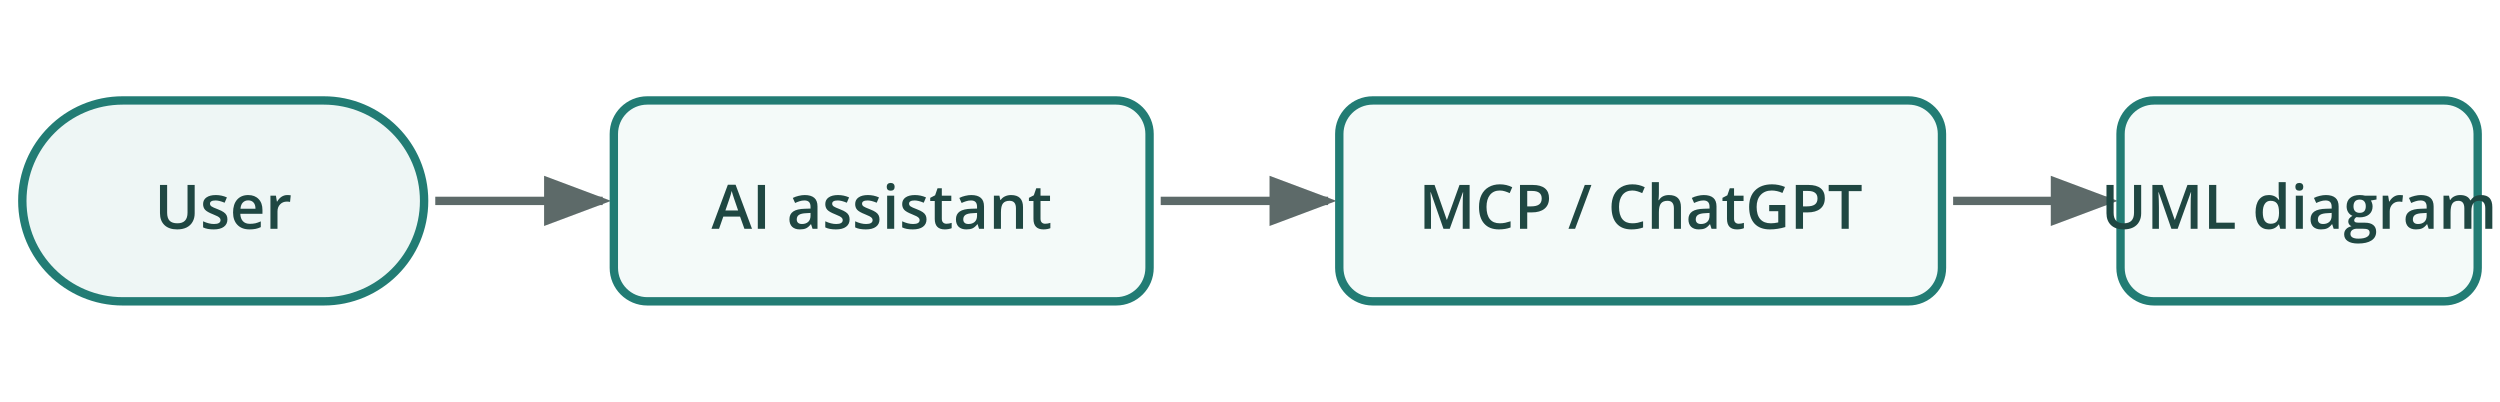
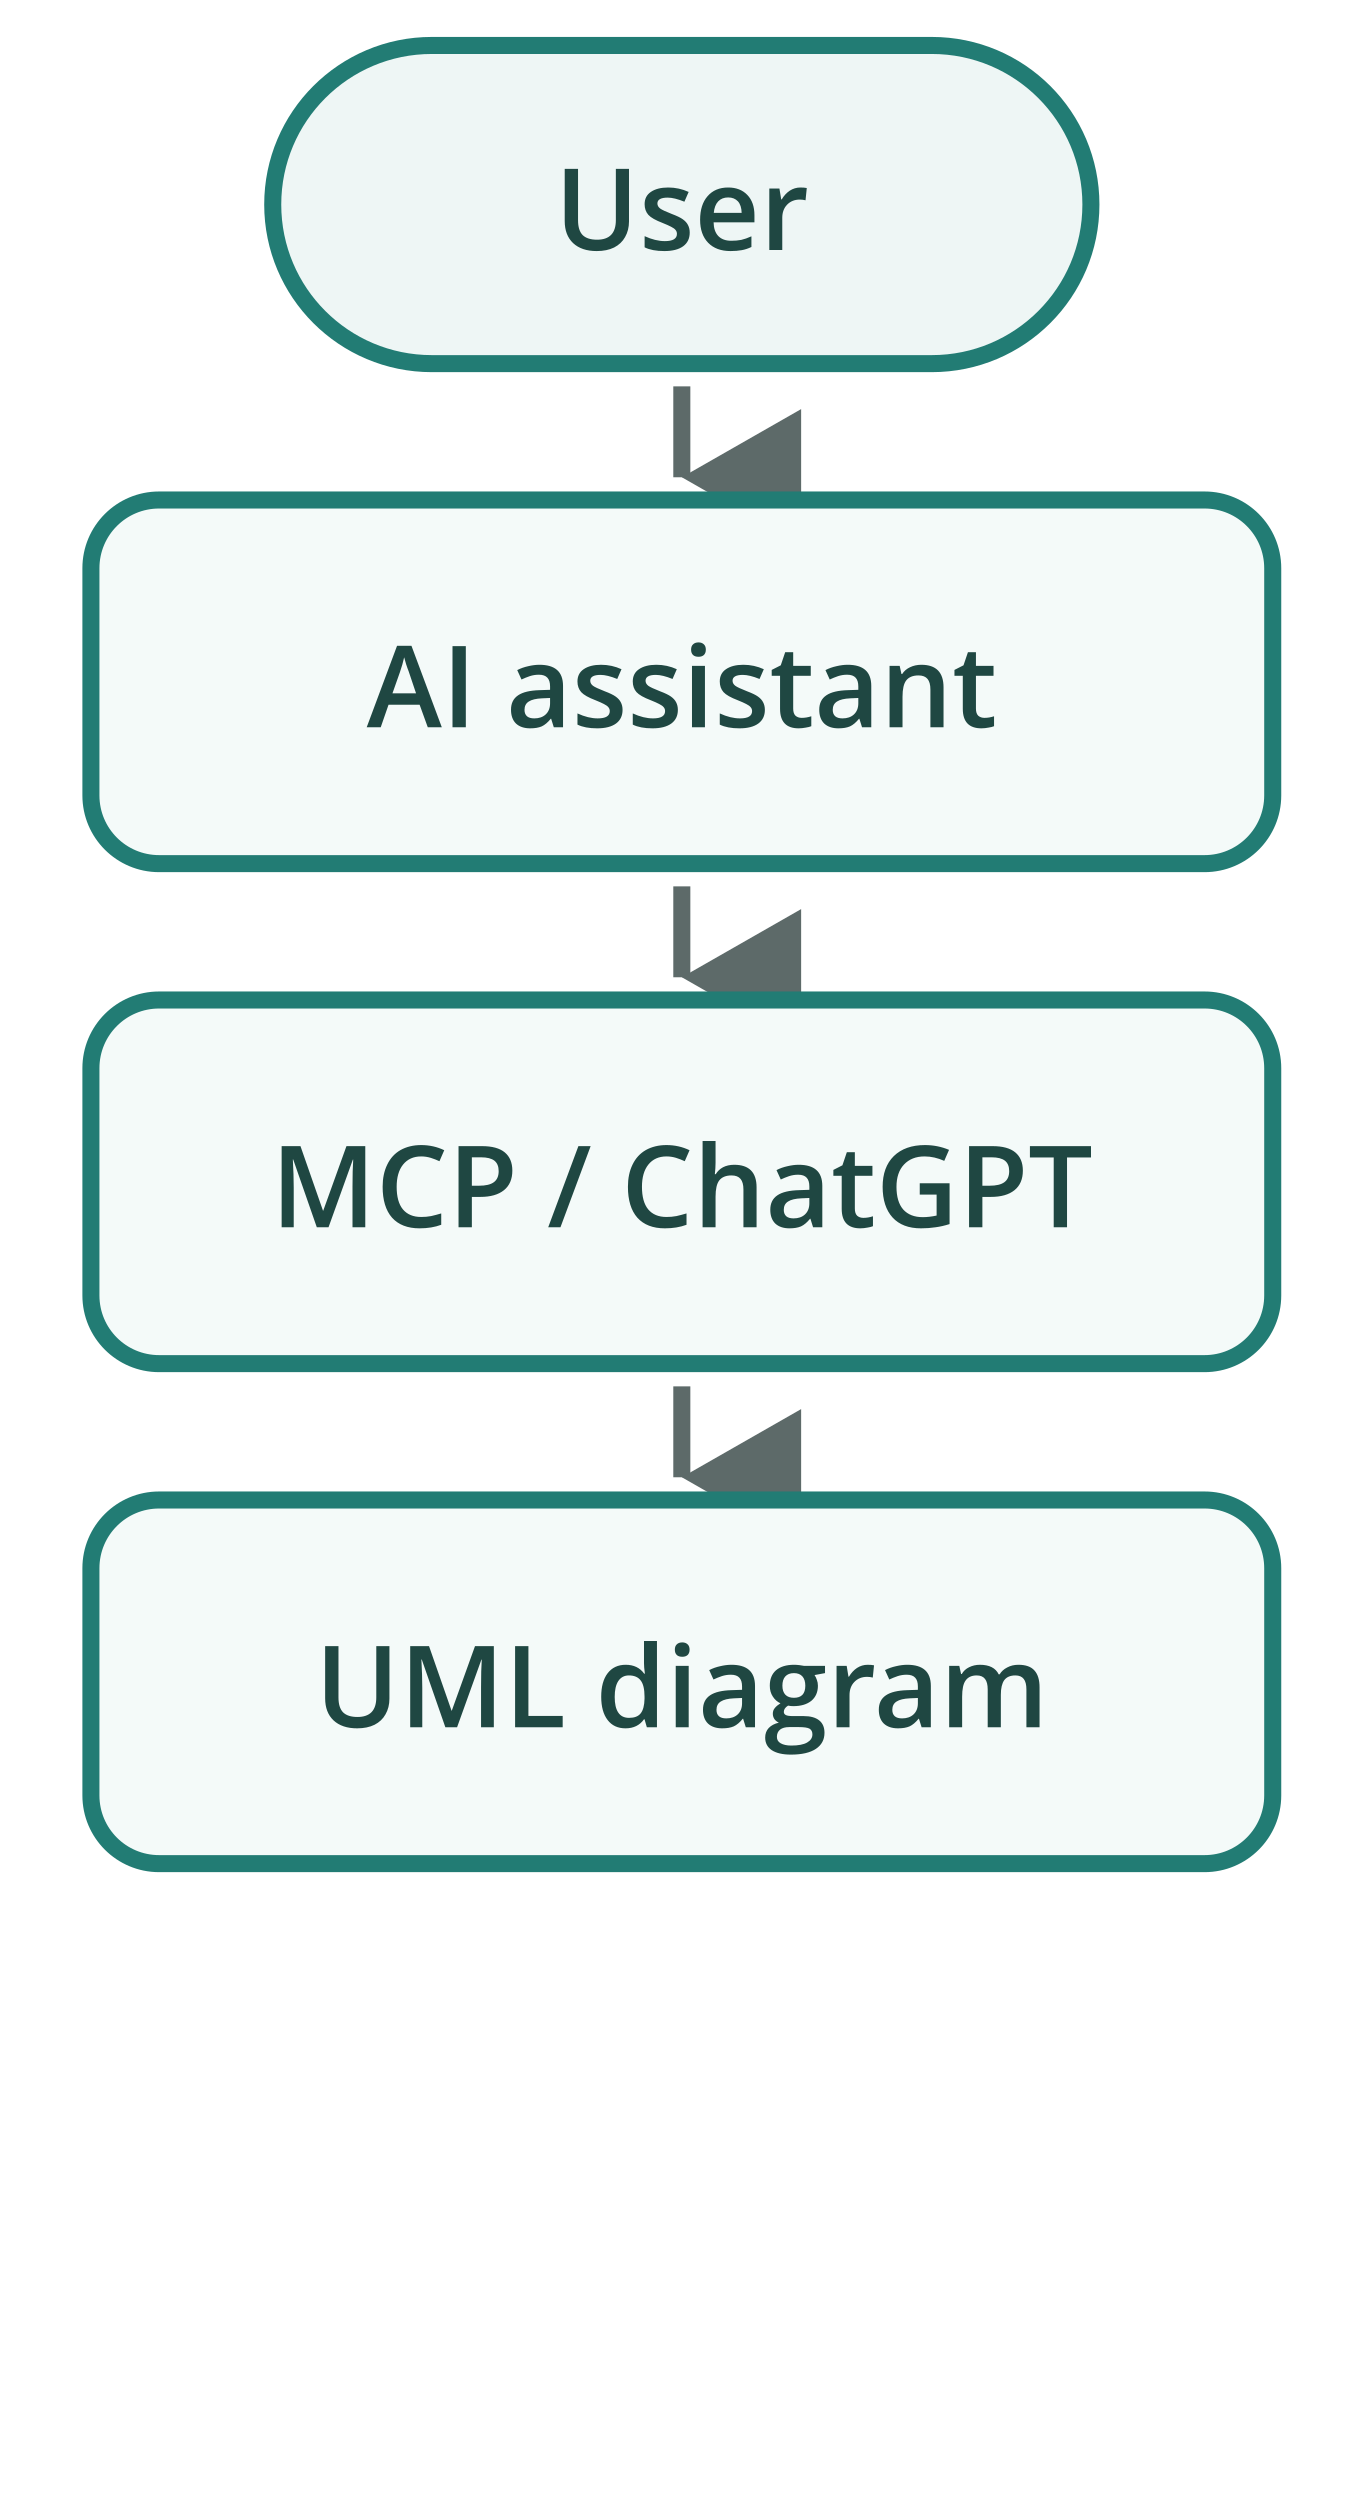
- <svg xmlns="http://www.w3.org/2000/svg" viewBox="0 0 448 72">
+ <svg xmlns="http://www.w3.org/2000/svg" viewBox="0 0 120 220">
  <defs>
-     <marker id="uml-arrow" markerWidth="8" markerHeight="8" refX="7" refY="3" orient="auto">
-       <path d="M0,0 L8,3 L0,6 Z" fill="#5d6a69" />
+     <marker id="uml-arrow-down" markerWidth="8" markerHeight="8" refX="4" refY="7" orient="auto">
+       <path d="M0,0 L8,0 L4,7 Z" fill="#5d6a69" />
    </marker>
    <style>
      .uml-n { fill: #f4faf9; stroke: #227c74; stroke-width: 1.5; }
      .uml-n-start { fill: #eef6f5; }
-       .uml-t { font: 600 11px 'Open Sans', sans-serif; fill: #1f4742; }
-       .uml-e { stroke: #5d6a69; stroke-width: 1.5; fill: none; marker-end: url(#uml-arrow); }
+       .uml-t { font: 600 10px 'Open Sans', sans-serif; fill: #1f4742; }
+       .uml-e { stroke: #5d6a69; stroke-width: 1.5; fill: none; marker-end: url(#uml-arrow-down); }
    </style>
  </defs>
-   <rect class="uml-n uml-n-start" x="4" y="18" width="72" height="36" rx="18" />
-   <text class="uml-t" x="40" y="41" text-anchor="middle">User</text>
-   <line class="uml-e" x1="78" y1="36" x2="108" y2="36" />
-   <rect class="uml-n" x="110" y="18" width="96" height="36" rx="6" />
-   <text class="uml-t" x="158" y="41" text-anchor="middle">AI assistant</text>
-   <line class="uml-e" x1="208" y1="36" x2="238" y2="36" />
-   <rect class="uml-n" x="240" y="18" width="108" height="36" rx="6" />
-   <text class="uml-t" x="294" y="41" text-anchor="middle">MCP / ChatGPT</text>
-   <line class="uml-e" x1="350" y1="36" x2="378" y2="36" />
-   <rect class="uml-n" x="380" y="18" width="64" height="36" rx="6" />
-   <text class="uml-t" x="412" y="41" text-anchor="middle">UML diagram</text>
+   <rect class="uml-n uml-n-start" x="24" y="4" width="72" height="28" rx="14" />
+   <text class="uml-t" x="60" y="22" text-anchor="middle">User</text>
+   <line class="uml-e" x1="60" y1="34" x2="60" y2="42" />
+   <rect class="uml-n" x="8" y="44" width="104" height="32" rx="6" />
+   <text class="uml-t" x="60" y="64" text-anchor="middle">AI assistant</text>
+   <line class="uml-e" x1="60" y1="78" x2="60" y2="86" />
+   <rect class="uml-n" x="8" y="88" width="104" height="32" rx="6" />
+   <text class="uml-t" x="60" y="108" text-anchor="middle">MCP / ChatGPT</text>
+   <line class="uml-e" x1="60" y1="122" x2="60" y2="130" />
+   <rect class="uml-n" x="8" y="132" width="104" height="32" rx="6" />
+   <text class="uml-t" x="60" y="152" text-anchor="middle">UML diagram</text>
</svg>
